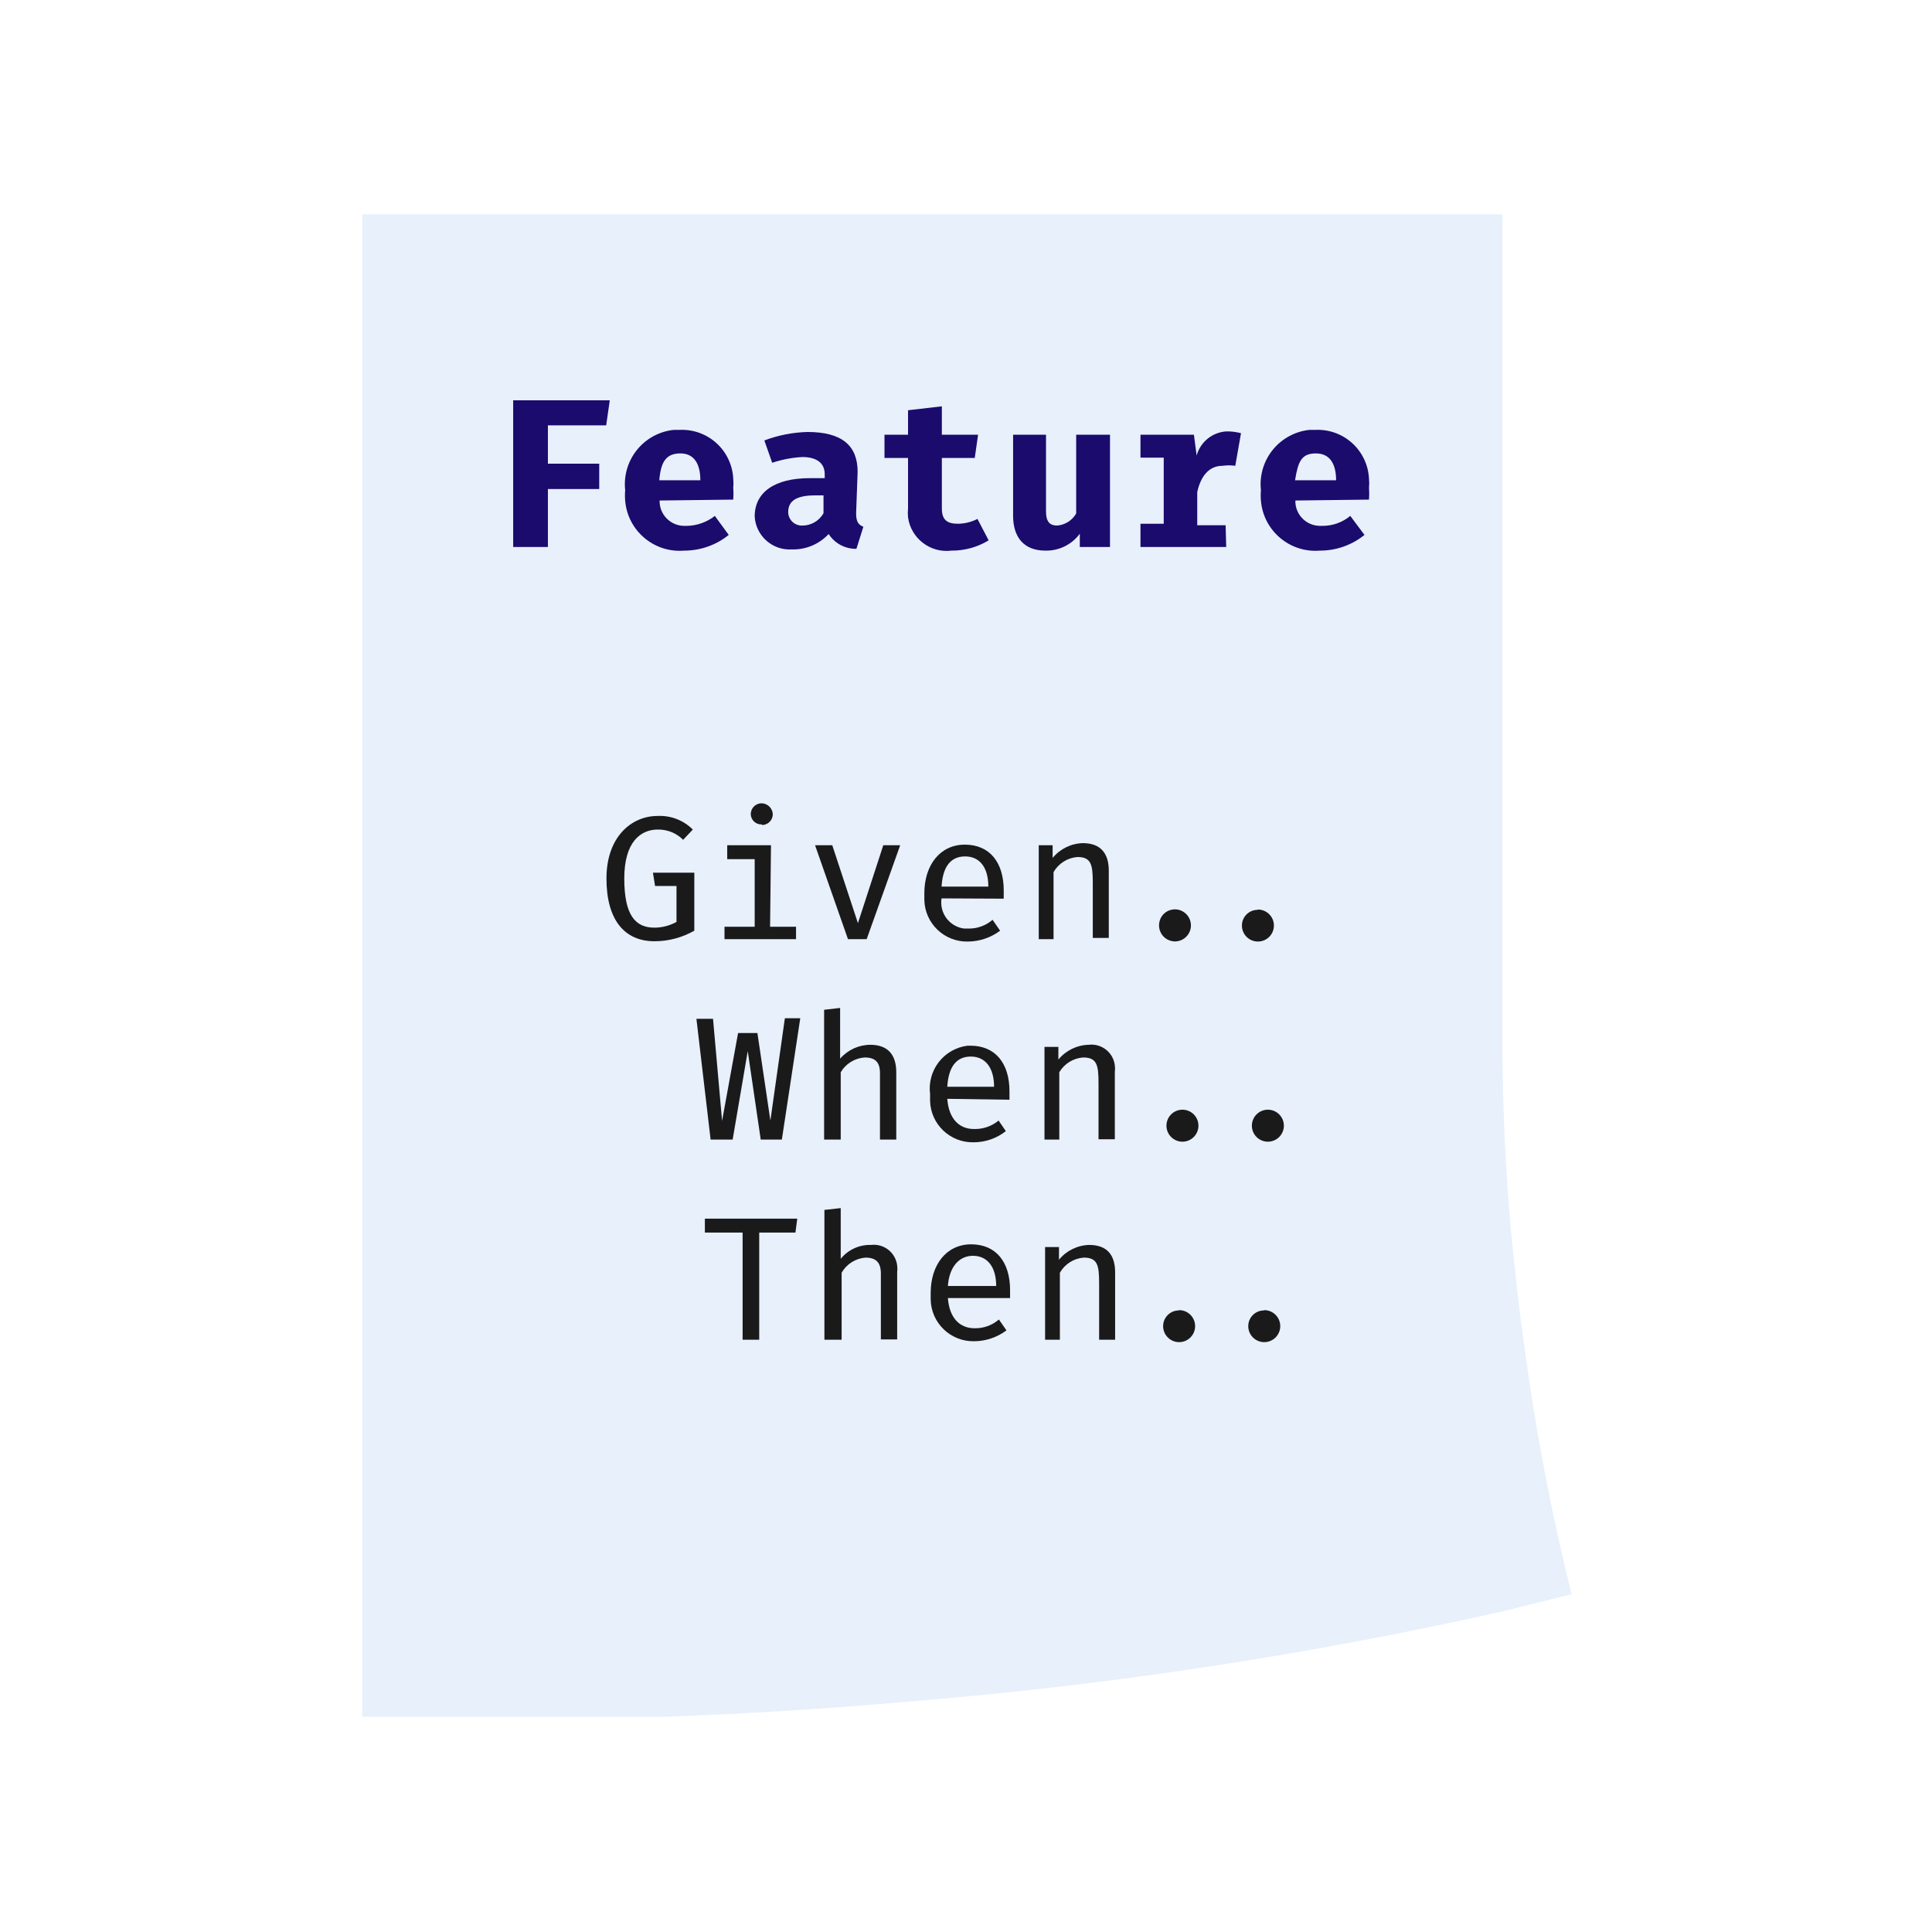
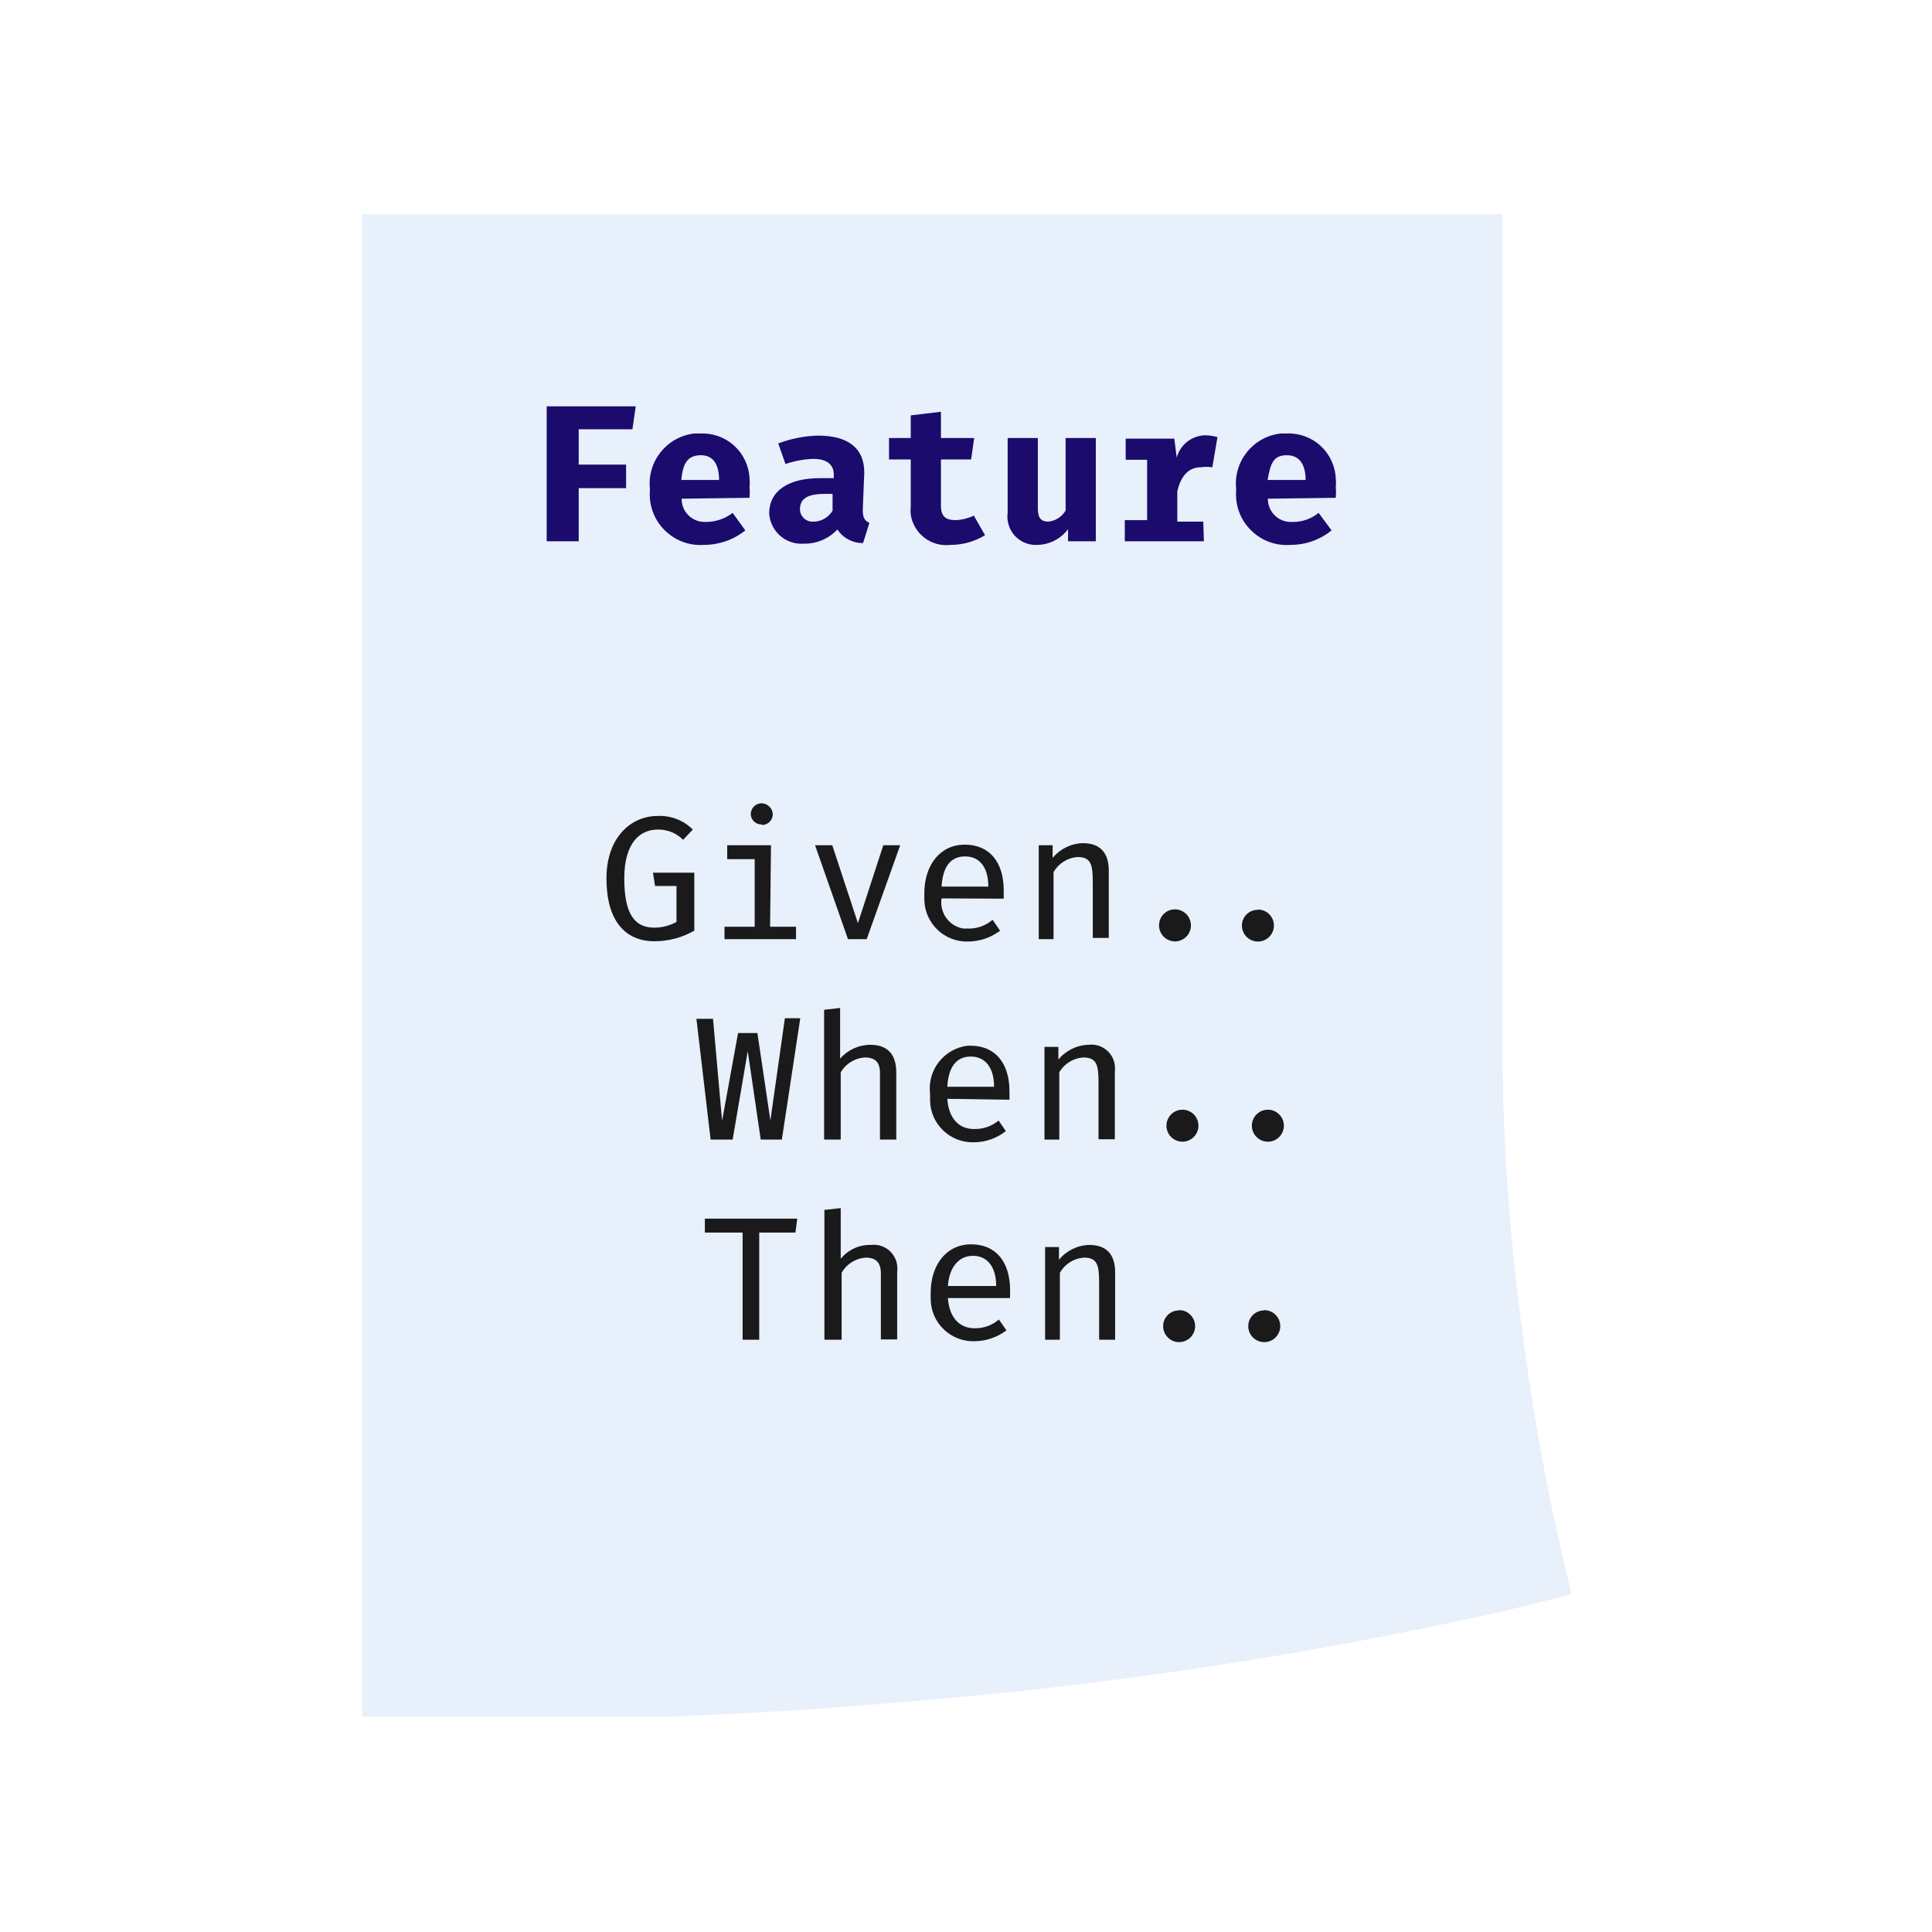
<svg xmlns="http://www.w3.org/2000/svg" id="main" viewBox="0 0 64 64">
  <rect x="-14.93" y="-15.36" width="94.48" height="94.48" style="fill:none;stroke:#000;stroke-miterlimit:10" />
  <path d="M52.06,52.81l-2.29.57a142.65,142.65,0,0,1-19.84,3q-4.11.36-8,.49H12V7.1H49.77V34.53c0,2,.09,4.11.29,6.32.12,1.24.26,2.51.44,3.79A75.44,75.44,0,0,0,52.06,52.81Z" style="fill:#e7f0fb" />
  <path d="M20.09,29.1c0-1.38.83-2.07,1.69-2.07a1.54,1.54,0,0,1,1.17.45l-.32.34a1.15,1.15,0,0,0-.84-.34c-.57,0-1.11.41-1.11,1.62s.36,1.63,1,1.63a1.53,1.53,0,0,0,.73-.19V29.35H21.7l-.07-.44H23v1.92a2.66,2.66,0,0,1-1.32.35C20.7,31.18,20.09,30.49,20.09,29.1Z" style="fill:#1a1a1a" />
  <path d="M25.51,30.7h.86v.41H24V30.7h1V28.46h-.91V28h1.45Zm-.27-3.39a.35.35,0,0,1-.37-.33h0a.36.36,0,0,1,.35-.37h0a.38.38,0,0,1,.38.36h0a.36.36,0,0,1-.36.36h0Z" style="fill:#1a1a1a" />
  <path d="M28.71,31.11h-.62L27,28h.57l.85,2.58h0L29.26,28h.56Z" style="fill:#1a1a1a" />
-   <path d="M31.19,29.76a.87.87,0,0,0,.75,1h.13a1.19,1.19,0,0,0,.81-.29l.25.36a1.79,1.79,0,0,1-1.07.36,1.41,1.41,0,0,1-1.44-1.38h0v-.22c0-.93.52-1.61,1.34-1.61s1.29.58,1.29,1.52v.27Zm0-.39h1.55c0-.64-.29-1-.77-1S31.23,28.71,31.19,29.37Z" style="fill:#1a1a1a" />
+   <path d="M31.19,29.76a.88.88,0,0,0,.72,1h.16a1.19,1.19,0,0,0,.81-.29l.25.36a1.79,1.79,0,0,1-1.07.36,1.41,1.41,0,0,1-1.44-1.38h0v-.22c0-.93.52-1.61,1.34-1.61s1.29.58,1.29,1.52v.27Zm0-.39h1.55c0-.64-.29-1-.77-1S31.23,28.71,31.19,29.37Z" style="fill:#1a1a1a" />
  <path d="M34.41,31.11V28h.46v.42a1.34,1.34,0,0,1,1-.49c.59,0,.86.34.86.91v2.23H36.2V29.23c0-.6-.06-.84-.51-.84a1,1,0,0,0-.79.5v2.22Z" style="fill:#1a1a1a" />
  <path d="M38.84,30.13A.53.53,0,0,1,39,31.18a.38.38,0,0,1-.15,0,.53.53,0,0,1-.45-.6h0A.52.52,0,0,1,38.84,30.13Z" style="fill:#1a1a1a" />
  <path d="M41.67,30.13a.53.53,0,1,1-.53.53h0a.52.52,0,0,1,.52-.52h0Z" style="fill:#1a1a1a" />
  <path d="M25.9,37.75h-.7l-.43-2.93h0l-.5,2.93h-.73l-.47-4h.55l.3,3.38h0l.53-2.91h.64l.43,2.9h0L26,33.73h.51Z" style="fill:#1a1a1a" />
  <path d="M27.3,37.75v-4.3l.53-.06v1.68a1.33,1.33,0,0,1,1-.46c.59,0,.86.34.86.91v2.23h-.54v-2.2c0-.37-.16-.52-.51-.52a1,1,0,0,0-.79.49v2.23Z" style="fill:#1a1a1a" />
  <path d="M31.38,36.4c.05.68.41,1,.88,1a1.22,1.22,0,0,0,.82-.28l.24.35a1.72,1.72,0,0,1-1.07.37,1.41,1.41,0,0,1-1.44-1.38h0v-.22a1.43,1.43,0,0,1,1.24-1.6h.1c.81,0,1.29.57,1.29,1.51v.28Zm0-.4h1.55c0-.63-.29-1-.77-1S31.42,35.34,31.38,36Z" style="fill:#1a1a1a" />
  <path d="M34.6,37.75V34.68h.46v.42a1.34,1.34,0,0,1,1-.49.78.78,0,0,1,.87.68h0a.81.81,0,0,1,0,.22v2.23h-.54V35.87c0-.6-.06-.84-.51-.84a1,1,0,0,0-.79.49v2.23Z" style="fill:#1a1a1a" />
  <path d="M39.17,36.76a.53.53,0,1,1-.53.53h0A.53.53,0,0,1,39.17,36.76Z" style="fill:#1a1a1a" />
  <path d="M42,36.76a.53.53,0,1,1-.53.53h0A.53.53,0,0,1,42,36.76Z" style="fill:#1a1a1a" />
  <path d="M25.15,40.83v3.55H24.6V40.83H23.35v-.46h3.06l-.06.46Z" style="fill:#1a1a1a" />
  <path d="M27.31,44.38v-4.3l.54-.06V41.7a1.24,1.24,0,0,1,1-.46.78.78,0,0,1,.87.68h0a.81.81,0,0,1,0,.22v2.23h-.54V42.19c0-.37-.16-.53-.51-.53a1,1,0,0,0-.79.5v2.22Z" style="fill:#1a1a1a" />
  <path d="M31.4,43c.05.68.41,1,.88,1a1.19,1.19,0,0,0,.81-.29l.25.36a1.79,1.79,0,0,1-1.07.36,1.41,1.41,0,0,1-1.44-1.38h0v-.22c0-.93.52-1.61,1.34-1.61s1.29.58,1.29,1.52V43Zm0-.4H33c0-.63-.29-1-.77-1S31.44,42,31.4,42.6Z" style="fill:#1a1a1a" />
  <path d="M34.62,44.38V41.31h.46v.42a1.34,1.34,0,0,1,1-.49c.6,0,.86.34.86.91v2.23h-.53V42.5c0-.6-.06-.84-.51-.84a1,1,0,0,0-.79.5v2.22Z" style="fill:#1a1a1a" />
  <path d="M39.06,43.4a.53.53,0,1,1-.53.53h0a.52.52,0,0,1,.52-.52h0Z" style="fill:#1a1a1a" />
  <path d="M41.88,43.4a.53.53,0,1,1-.53.53h0a.52.52,0,0,1,.52-.52h0Z" style="fill:#1a1a1a" />
-   <path d="M18.15,14.09v1.27h1.7v.84h-1.7v1.92H17V13.26h3.2l-.12.83Z" style="fill:#1a0b6d" />
-   <path d="M21.85,16.58a.82.82,0,0,0,.8.84h.09a1.54,1.54,0,0,0,.94-.33l.46.63a2.34,2.34,0,0,1-1.48.52,1.81,1.81,0,0,1-1.95-1.65,2,2,0,0,1,0-.35,1.81,1.81,0,0,1,1.61-2h.2a1.7,1.7,0,0,1,1.77,1.63h0a1.31,1.31,0,0,1,0,.28,2.67,2.67,0,0,1,0,.4Zm0-.67H23.2c0-.52-.19-.89-.66-.89s-.65.27-.7.89Z" style="fill:#1a0b6d" />
-   <path d="M28.36,17c0,.28.07.38.24.45l-.23.73a1.07,1.07,0,0,1-.92-.49,1.6,1.6,0,0,1-1.22.51A1.16,1.16,0,0,1,25,17.11h0c0-.81.67-1.27,1.82-1.27h.5v-.13c0-.38-.28-.57-.74-.57a3.77,3.77,0,0,0-1,.19l-.26-.74a4.38,4.38,0,0,1,1.43-.28c1.14,0,1.66.45,1.66,1.32Zm-1.08,0v-.59H27c-.61,0-.89.18-.89.55a.45.45,0,0,0,.45.45h0A.8.8,0,0,0,27.28,17Z" style="fill:#1a0b6d" />
-   <path d="M32.75,17.9a2.33,2.33,0,0,1-1.23.34,1.29,1.29,0,0,1-1.44-1.1,1.5,1.5,0,0,1,0-.3V15.17H29.3V14.4h.78v-.81l1.12-.13v.94h1.2l-.11.77H31.2v1.67c0,.37.16.51.53.51a1.45,1.45,0,0,0,.65-.16Z" style="fill:#1a0b6d" />
-   <path d="M34.65,14.4v2.54c0,.36.14.47.37.47a.8.8,0,0,0,.63-.4V14.4h1.12v3.72h-1v-.44a1.38,1.38,0,0,1-1.14.56c-.72,0-1.07-.45-1.07-1.16V14.4Z" style="fill:#1a0b6d" />
-   <path d="M40.62,18.12H37.78v-.77h.77V15.16h-.77V14.4h1.77l.09.69a1.09,1.09,0,0,1,1-.8,1.84,1.84,0,0,1,.47.06l-.19,1.08a1.48,1.48,0,0,0-.42,0c-.47,0-.73.37-.84.87v1.1h.94Z" style="fill:#1a0b6d" />
-   <path d="M42.91,16.58a.82.82,0,0,0,.8.84h.09a1.43,1.43,0,0,0,.93-.33l.47.63a2.34,2.34,0,0,1-1.48.52,1.81,1.81,0,0,1-1.95-1.65,2,2,0,0,1,0-.35,1.81,1.81,0,0,1,1.61-2h.2a1.7,1.7,0,0,1,1.77,1.63h0a1.31,1.31,0,0,1,0,.28,2.67,2.67,0,0,1,0,.4Zm0-.67h1.35c0-.52-.19-.89-.67-.89s-.59.27-.69.89Z" style="fill:#1a0b6d" />
+   <path d="M19.17,14.22v1.17h1.57v.78H19.17v1.76H18.11V13.46h2.95l-.11.76Z" style="fill:#1a0b6d" />
+   <path d="M22.58,16.52a.76.76,0,0,0,.74.77h.08a1.45,1.45,0,0,0,.87-.3l.42.58a2.19,2.19,0,0,1-1.36.48,1.68,1.68,0,0,1-1.8-1.53,1.71,1.71,0,0,1,0-.32A1.67,1.67,0,0,1,23,14.36h.2a1.56,1.56,0,0,1,1.63,1.5h0a1.13,1.13,0,0,1,0,.26,2.29,2.29,0,0,1,0,.37Zm0-.62h1.24c0-.48-.17-.82-.6-.82s-.6.25-.65.82Z" style="fill:#1a0b6d" />
+   <path d="M28.58,16.9c0,.26.07.35.22.42l-.21.67a1,1,0,0,1-.85-.45,1.49,1.49,0,0,1-1.12.47,1.07,1.07,0,0,1-1.14-1h0c0-.74.62-1.17,1.68-1.17h.46v-.12c0-.35-.26-.52-.68-.52a3.25,3.25,0,0,0-.92.17l-.24-.68a4,4,0,0,1,1.32-.26c1,0,1.53.42,1.53,1.22Zm-1,0v-.54h-.26c-.57,0-.82.16-.82.51a.41.41,0,0,0,.41.41h0A.74.74,0,0,0,27.59,16.9Z" style="fill:#1a0b6d" />
+   <path d="M32.63,17.73a2.18,2.18,0,0,1-1.14.32,1.19,1.19,0,0,1-1.32-1,1.22,1.22,0,0,1,0-.27V15.22h-.72v-.71h.72v-.75l1-.12v.87h1.1l-.1.71h-1v1.54c0,.34.15.47.49.47a1.56,1.56,0,0,0,.6-.15Z" style="fill:#1a0b6d" />
+   <path d="M34.38,14.51v2.34c0,.33.13.43.34.43a.74.74,0,0,0,.58-.37v-2.4h1v3.42h-.92v-.4a1.3,1.3,0,0,1-1,.52.94.94,0,0,1-1-1.07V14.51Z" style="fill:#1a0b6d" />
+   <path d="M39.88,17.93H37.26v-.7H38v-2h-.71v-.7H38.9l.08.63a1,1,0,0,1,.92-.74,1.54,1.54,0,0,1,.43.06l-.17,1a1.27,1.27,0,0,0-.39,0c-.43,0-.67.34-.77.8v1h.86Z" style="fill:#1a0b6d" />
+   <path d="M42,16.52a.76.76,0,0,0,.74.77h.08a1.33,1.33,0,0,0,.86-.3l.43.58a2.15,2.15,0,0,1-1.36.48,1.68,1.68,0,0,1-1.8-1.53,1.71,1.71,0,0,1,0-.32,1.67,1.67,0,0,1,1.48-1.84h.19a1.56,1.56,0,0,1,1.63,1.5h0a1.13,1.13,0,0,1,0,.26,2.29,2.29,0,0,1,0,.37Zm0-.62h1.25c0-.48-.18-.82-.62-.82s-.54.25-.64.82Z" style="fill:#1a0b6d" />
</svg>
